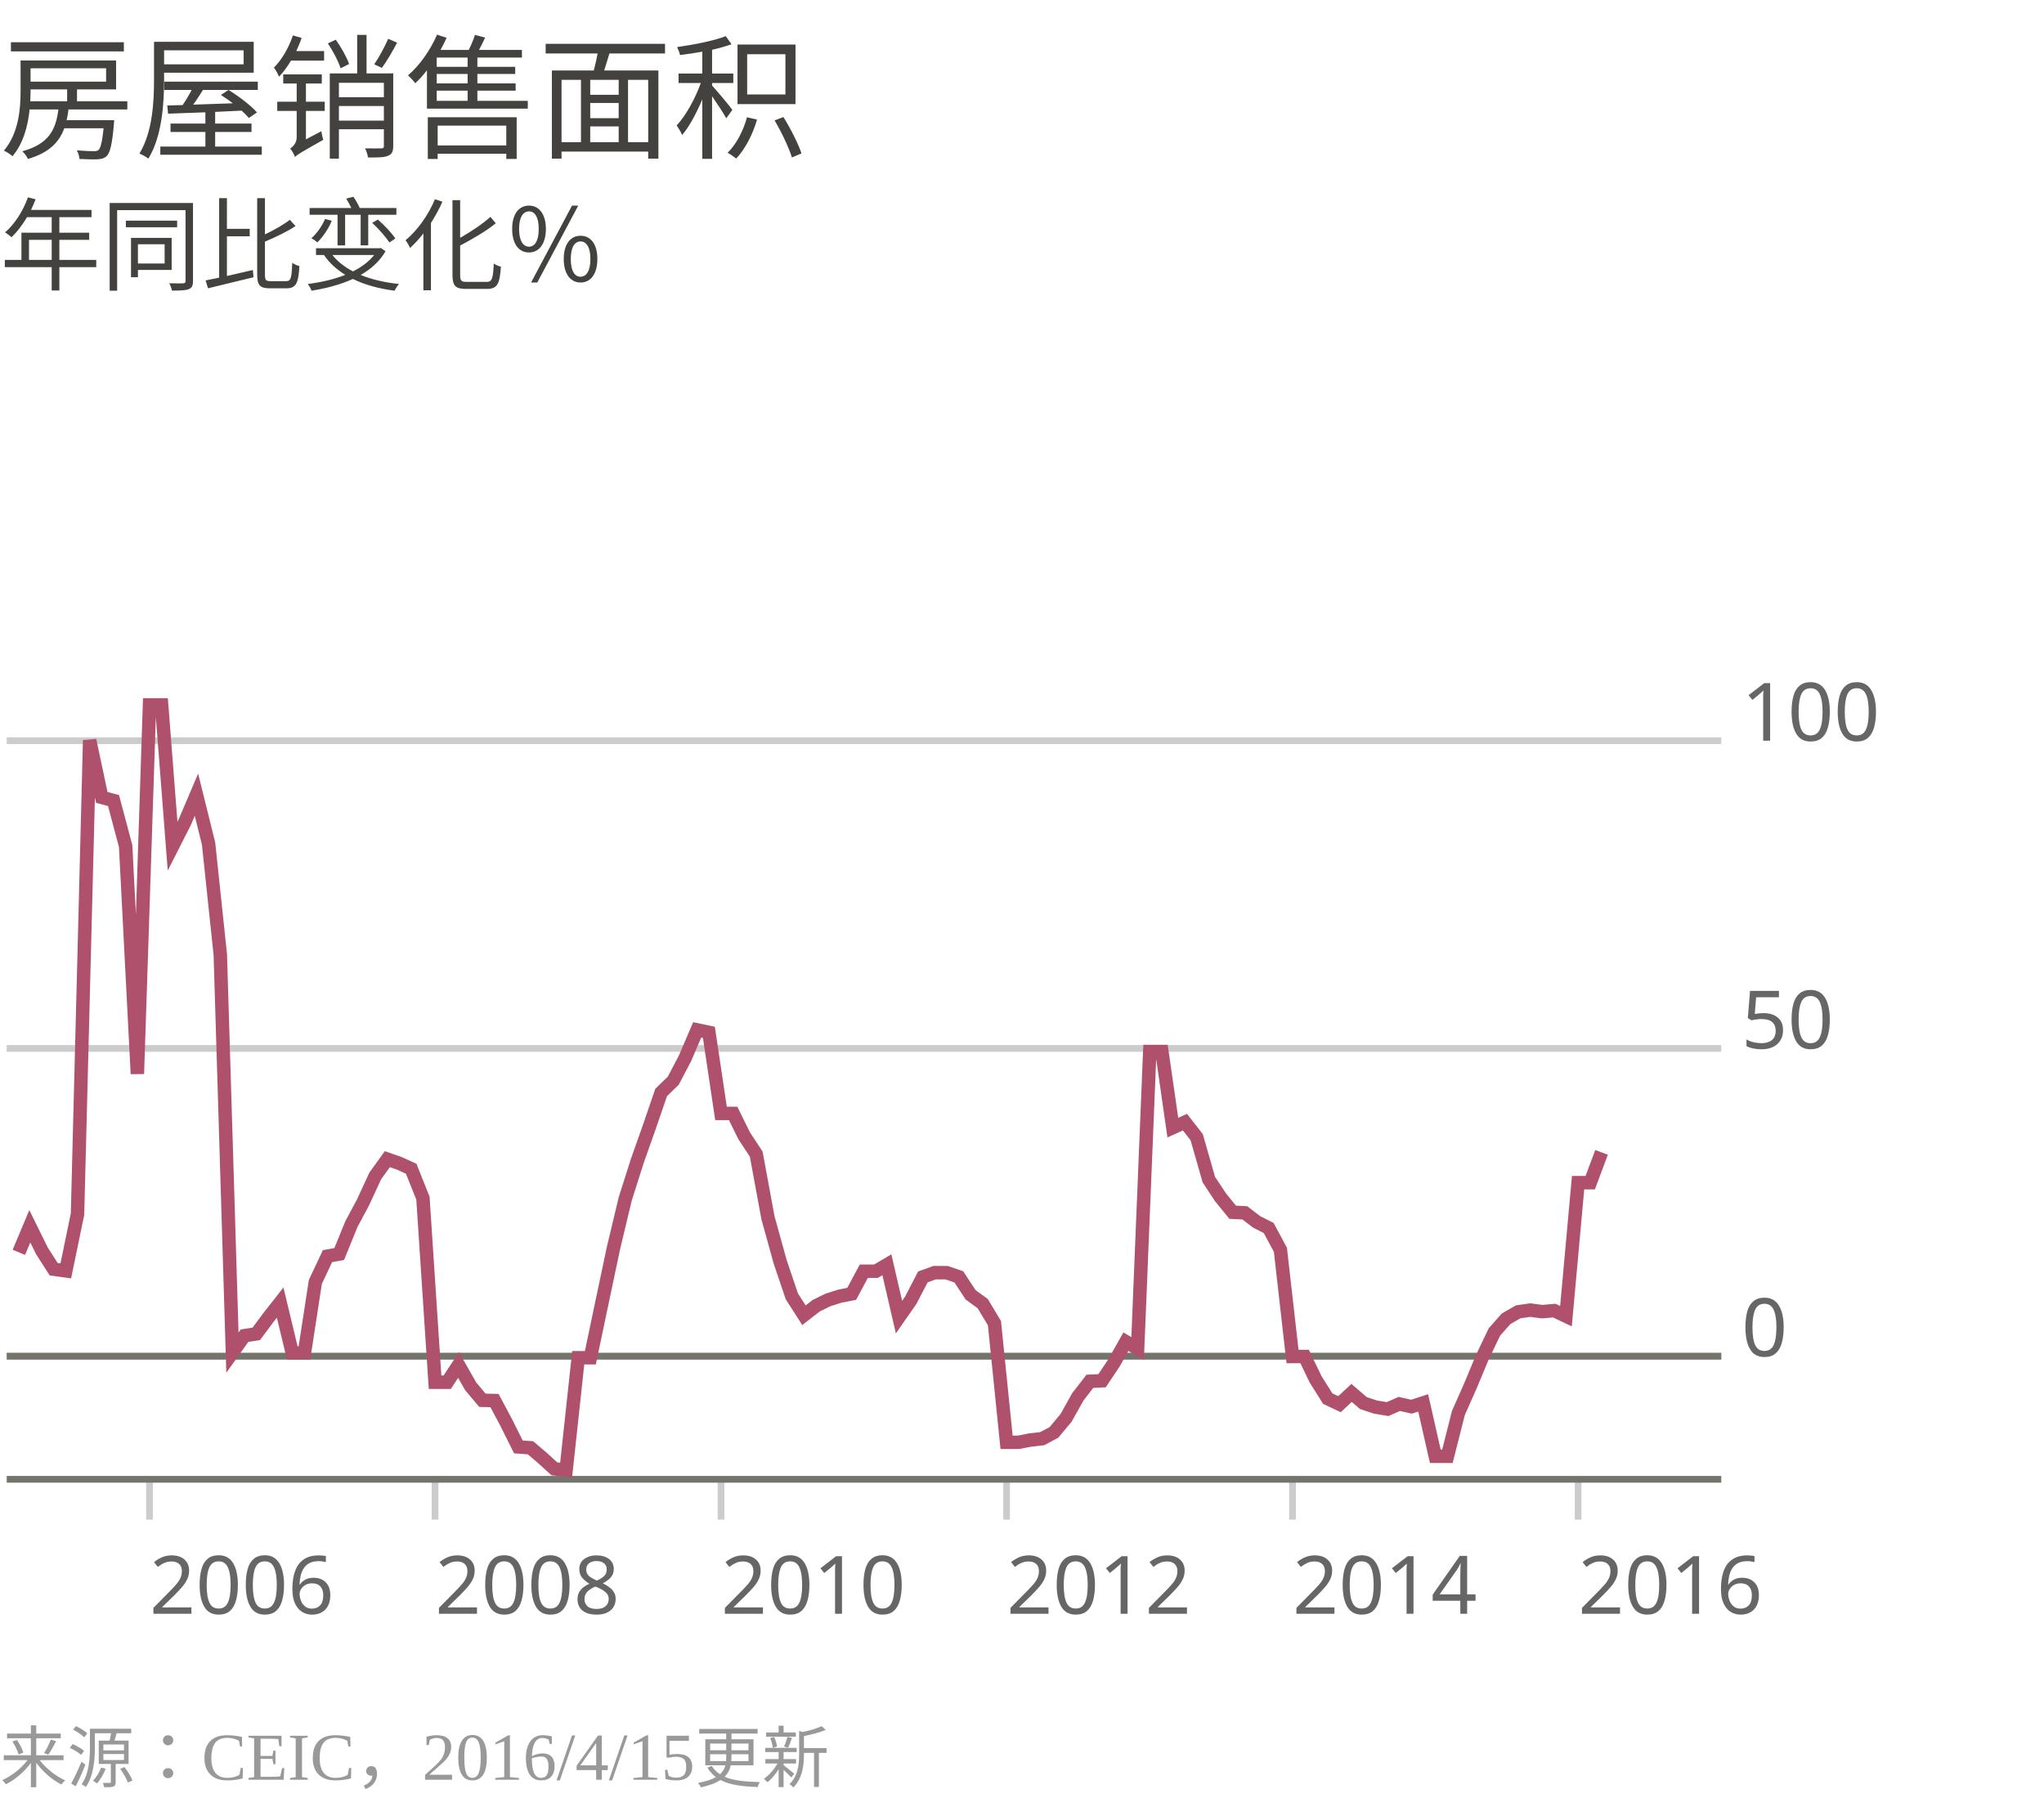
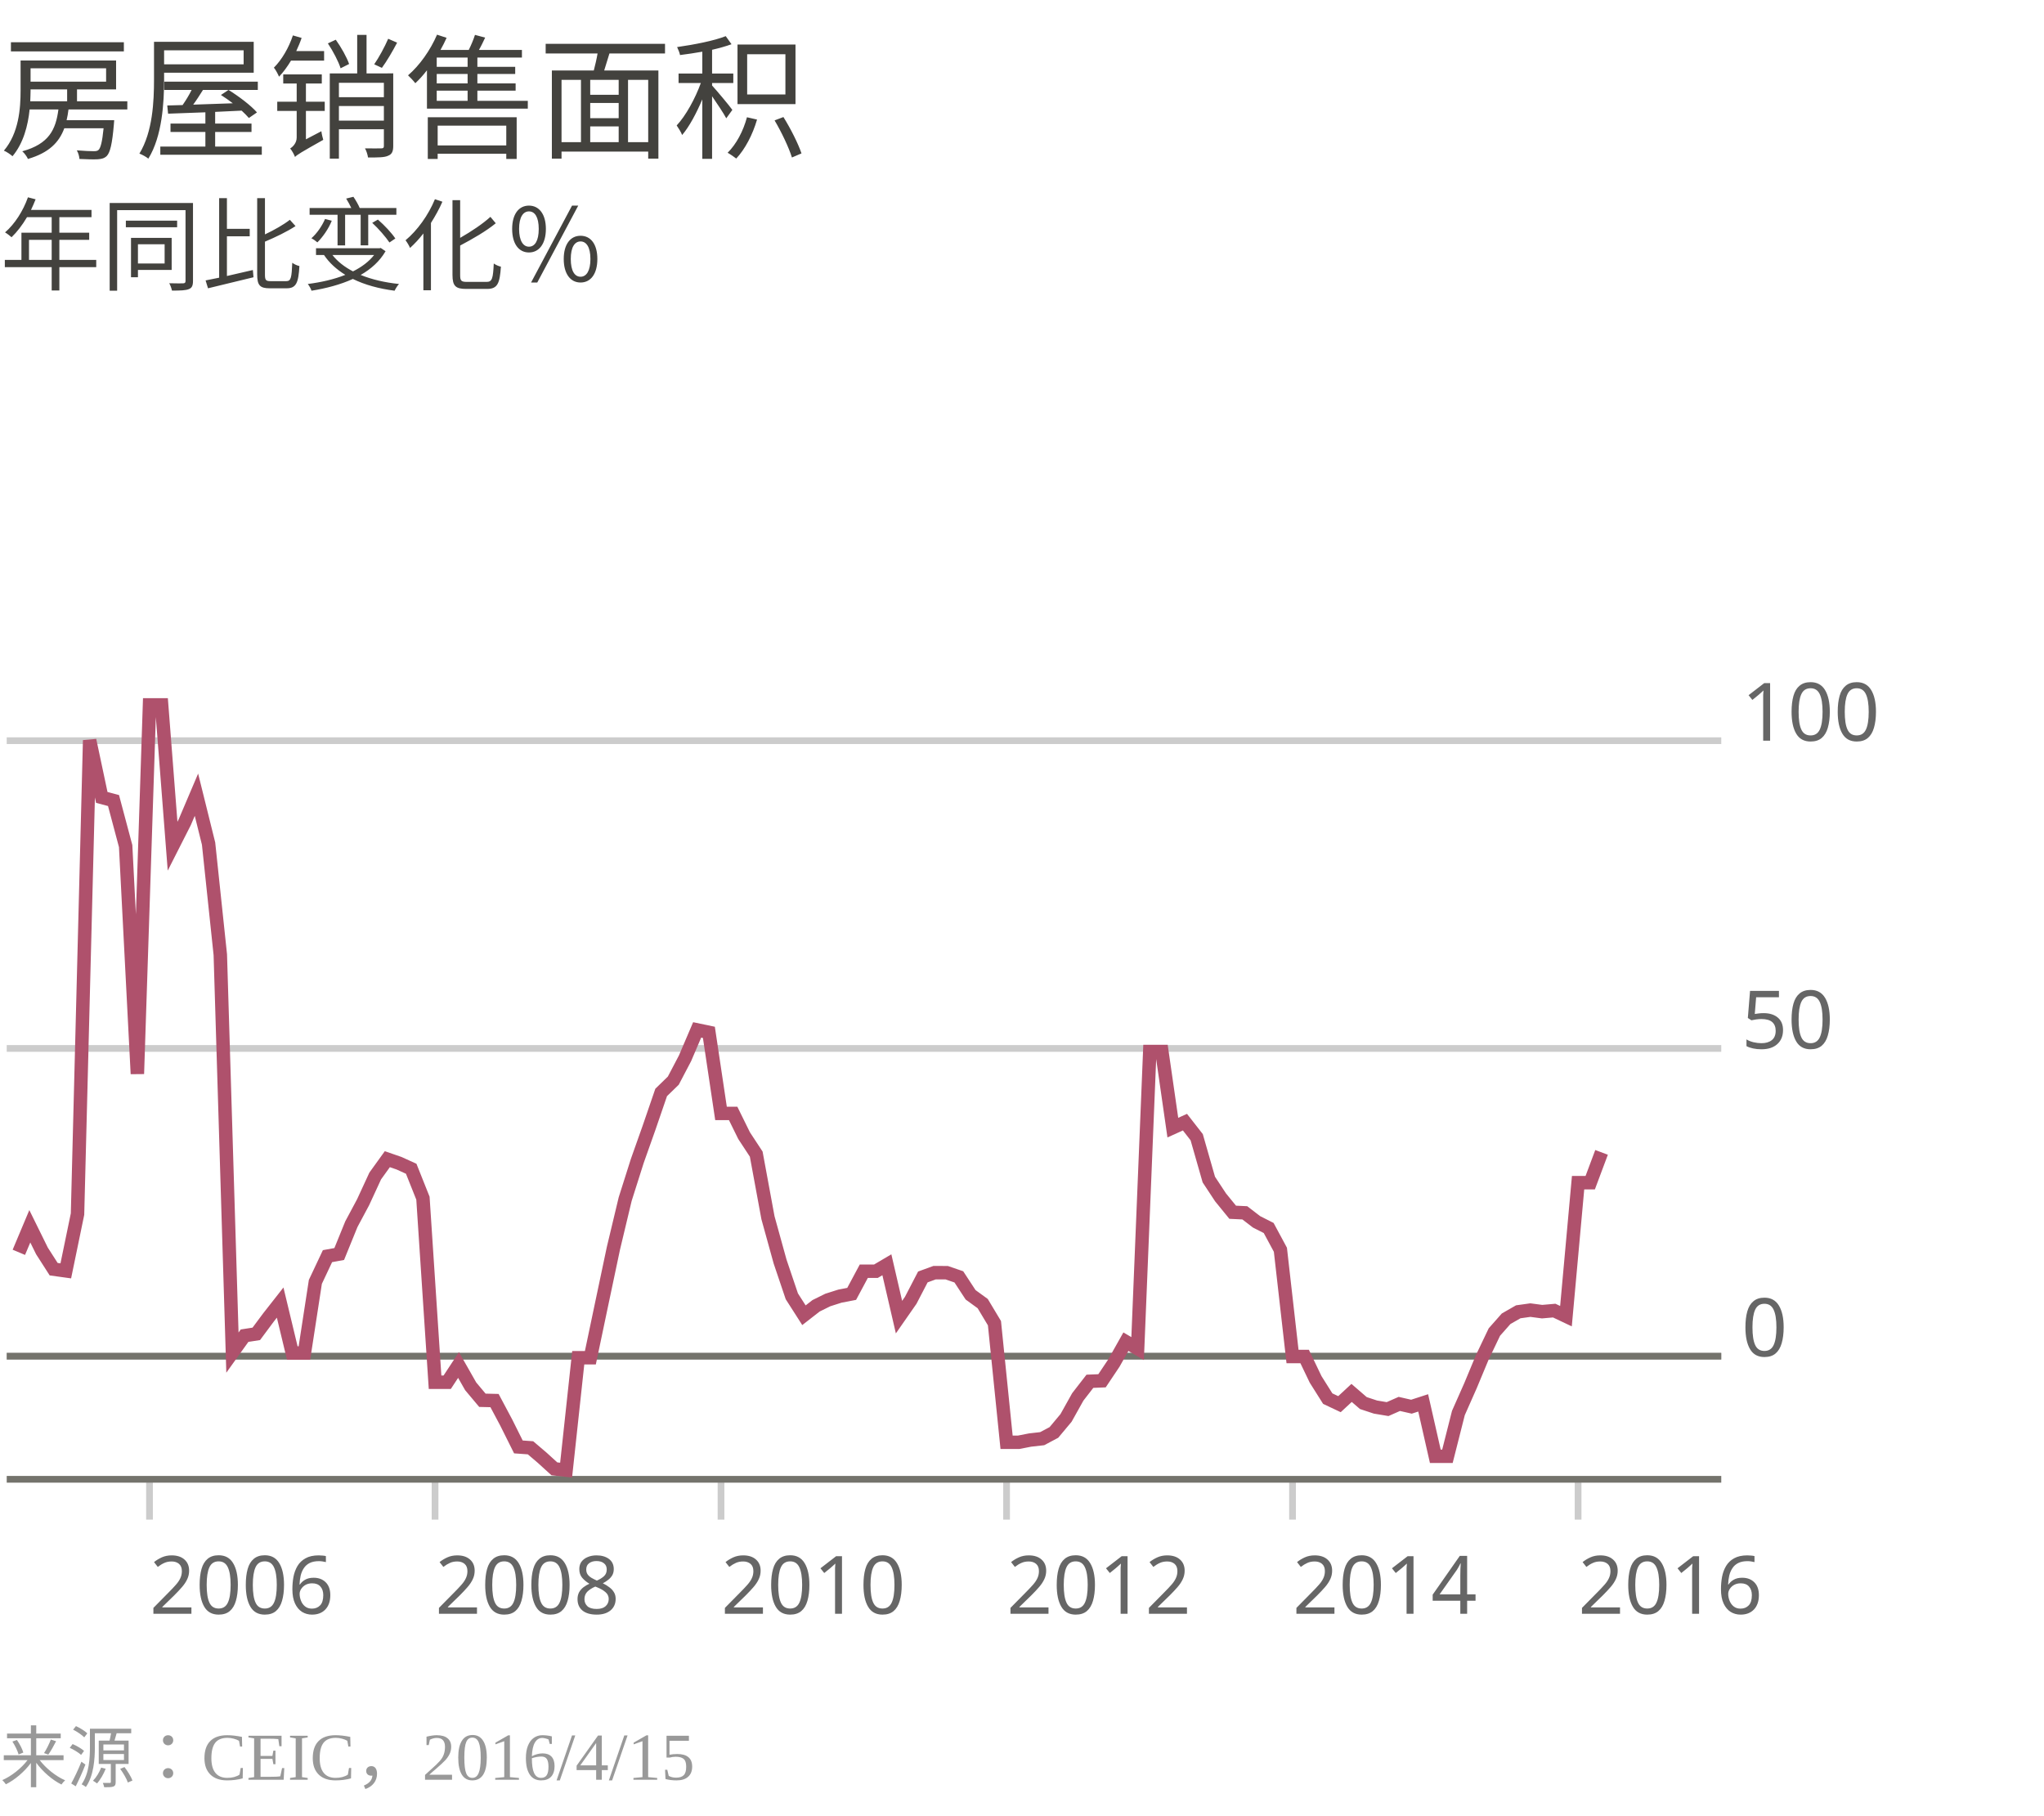
<svg xmlns="http://www.w3.org/2000/svg" viewBox="0 0 304 270">
  <text class="chart-title" fill="#43423e" font-size="20" y="22">房屋销售面积</text>
  <text class="chart-subtitle" fill="#43423e" font-size="15" y="42">年同比变化％</text>
-   <text class="chart-source" font-size="10" fill-opacity="0.4" y="265">来源：CEIC，2016/4/15更新</text>
+   <text class="chart-source" font-size="10" fill-opacity="0.4" y="265">来源：CEIC，2016/4/15</text>
  <g transform="translate(1,100)">
    <g transform="translate(0,120)" class="x axis">
      <g class="tick" style="" transform="translate(21.23546,0)">
        <line y2="6" x2="0" fill="none" stroke="#000" stroke-opacity="0.2" />
        <text dy="0" style="" y="20" x="0" font-family="MetricWeb,sans-serif" fill-opacity="0.6" font-size="12" text-anchor="start">2006</text>
      </g>
      <g class="tick" style="" transform="translate(63.70637,0)">
        <line y2="6" x2="0" fill="none" stroke="#000" stroke-opacity="0.2" />
        <text dy="0" style="" y="20" x="0" font-family="MetricWeb,sans-serif" fill-opacity="0.6" font-size="12" text-anchor="start">2008</text>
      </g>
      <g class="tick" style="" transform="translate(106.2355,0)">
        <line y2="6" x2="0" fill="none" stroke="#000" stroke-opacity="0.2" />
        <text dy="0" style="" y="20" x="0" font-family="MetricWeb,sans-serif" fill-opacity="0.6" font-size="12" text-anchor="start">2010</text>
      </g>
      <g class="tick" style="" transform="translate(148.7064,0)">
        <line y2="6" x2="0" fill="none" stroke="#000" stroke-opacity="0.2" />
        <text dy="0" style="" y="20" x="0" font-family="MetricWeb,sans-serif" fill-opacity="0.6" font-size="12" text-anchor="start">2012</text>
      </g>
      <g class="tick" style="" transform="translate(191.2355,0)">
        <line y2="6" x2="0" fill="none" stroke="#000" stroke-opacity="0.2" />
        <text dy="0" style="" y="20" x="0" font-family="MetricWeb,sans-serif" fill-opacity="0.6" font-size="12" text-anchor="start">2014</text>
      </g>
      <g class="tick" style="" transform="translate(233.7064,0)">
        <line y2="6" x2="0" fill="none" stroke="#000" stroke-opacity="0.2" />
        <text dy="0" style="" y="20" x="0" font-family="MetricWeb,sans-serif" fill-opacity="0.6" font-size="12" text-anchor="start">2016</text>
      </g>
      <path class="domain" d="M0,0V0H255V0" fill="none" stroke="#74736c" />
    </g>
    <g transform="translate(255,0)" class="y axis">
      <g class="tick" style="" transform="translate(0,101.6923)">
        <line x2="-255" y2="0" fill="none" stroke="#000" stroke-opacity="0.2" />
        <text dy="0" style="text-anchor: start;" x="3" y="0" font-family="MetricWeb,sans-serif" fill-opacity="0.6" font-size="12">0</text>
      </g>
      <g class="tick" style="" transform="translate(0,55.92308)">
        <line x2="-255" y2="0" fill="none" stroke="#000" stroke-opacity="0.2" />
        <text dy="0" style="text-anchor: start;" x="3" y="0" font-family="MetricWeb,sans-serif" fill-opacity="0.6" font-size="12">50</text>
      </g>
      <g class="tick" style="" transform="translate(0,10.15385)">
        <line x2="-255" y2="0" fill="none" stroke="#000" stroke-opacity="0.2" />
        <text dy="0" style="text-anchor: start;" x="3" y="0" font-family="MetricWeb,sans-serif" fill-opacity="0.6" font-size="12">100</text>
      </g>
      <path class="domain" d="M-255,1H0V120H-255" fill="none" stroke="#000" stroke-opacity="0" />
      <line class="highlight-line" x1="0" x2="-255" y1="101.692" y2="101.692" fill="none" stroke="#74736c" />
    </g>
    <g>
      <path d="M1.804,86.243L3.433,82.371L5.236,86.028L6.982,88.752L8.785,89.001L10.53,80.555L12.334,10.092L14.138,18.592L15.883,19.055L17.687,25.829L19.432,59.702L21.235,4.831L23.039,4.831L24.668,25.844L26.472,22.29L28.217,18.19L30.021,25.459L31.766,41.979L33.569,101.158L35.373,98.64L37.118,98.369L38.922,95.942L40.667,93.717L42.471,101.22L44.274,101.22L45.903,90.64L47.707,86.813L49.452,86.495L51.256,82.061L53.001,78.8L54.805,74.893L56.608,72.391L58.354,72.996L60.157,73.816L61.903,78.192L63.706,105.566L65.51,105.566L67.197,102.998L69.001,106.169L70.746,108.248L72.55,108.291L74.295,111.569L76.099,115.185L77.902,115.314L79.648,116.803L81.451,118.444L83.196,118.637L85,101.922L86.804,101.922L88.433,94.166L90.236,85.628L91.982,78.329L93.785,72.646L95.53,67.724L97.334,62.466L99.138,60.714L100.883,57.388L102.687,53.166L104.432,53.532L106.235,65.586L108.039,65.586L109.668,68.892L111.472,71.639L113.217,81.096L115.021,87.619L116.766,92.784L118.569,95.601L120.373,94.197L122.118,93.334L123.922,92.76L125.667,92.424L127.471,89.055L129.274,89.055L130.903,88.094L132.707,95.883L134.452,93.378L136.256,89.906L138.001,89.269L139.805,89.275L141.608,89.895L143.354,92.562L145.157,93.871L146.903,96.783L148.706,114.494L150.51,114.494L152.197,114.163L154.001,113.958L155.746,113.031L157.55,110.873L159.295,107.75L161.099,105.423L162.902,105.348L164.648,102.738L166.451,99.535L168.196,100.562L170,56.382L171.804,56.382L173.433,67.701L175.236,66.885L176.982,69.123L178.785,75.423L180.53,78.07L182.334,80.285L184.138,80.37L185.883,81.711L187.687,82.625L189.432,85.863L191.235,101.741L193.039,101.741L194.668,105.139L196.472,108.002L198.217,108.826L200.021,107.153L201.766,108.661L203.569,109.257L205.373,109.559L207.118,108.789L208.922,109.202L210.667,108.635L212.471,116.577L214.274,116.577L215.903,110.143L217.707,106.068L219.452,101.878L221.256,98.099L223.001,96.125L224.805,95.09L226.608,94.837L228.354,95.068L230.157,94.91L231.903,95.739L233.706,75.886L235.51,75.886L237.197,71.38" stroke-width="2" fill="none" stroke="#af516c" />
    </g>
  </g>
</svg>
